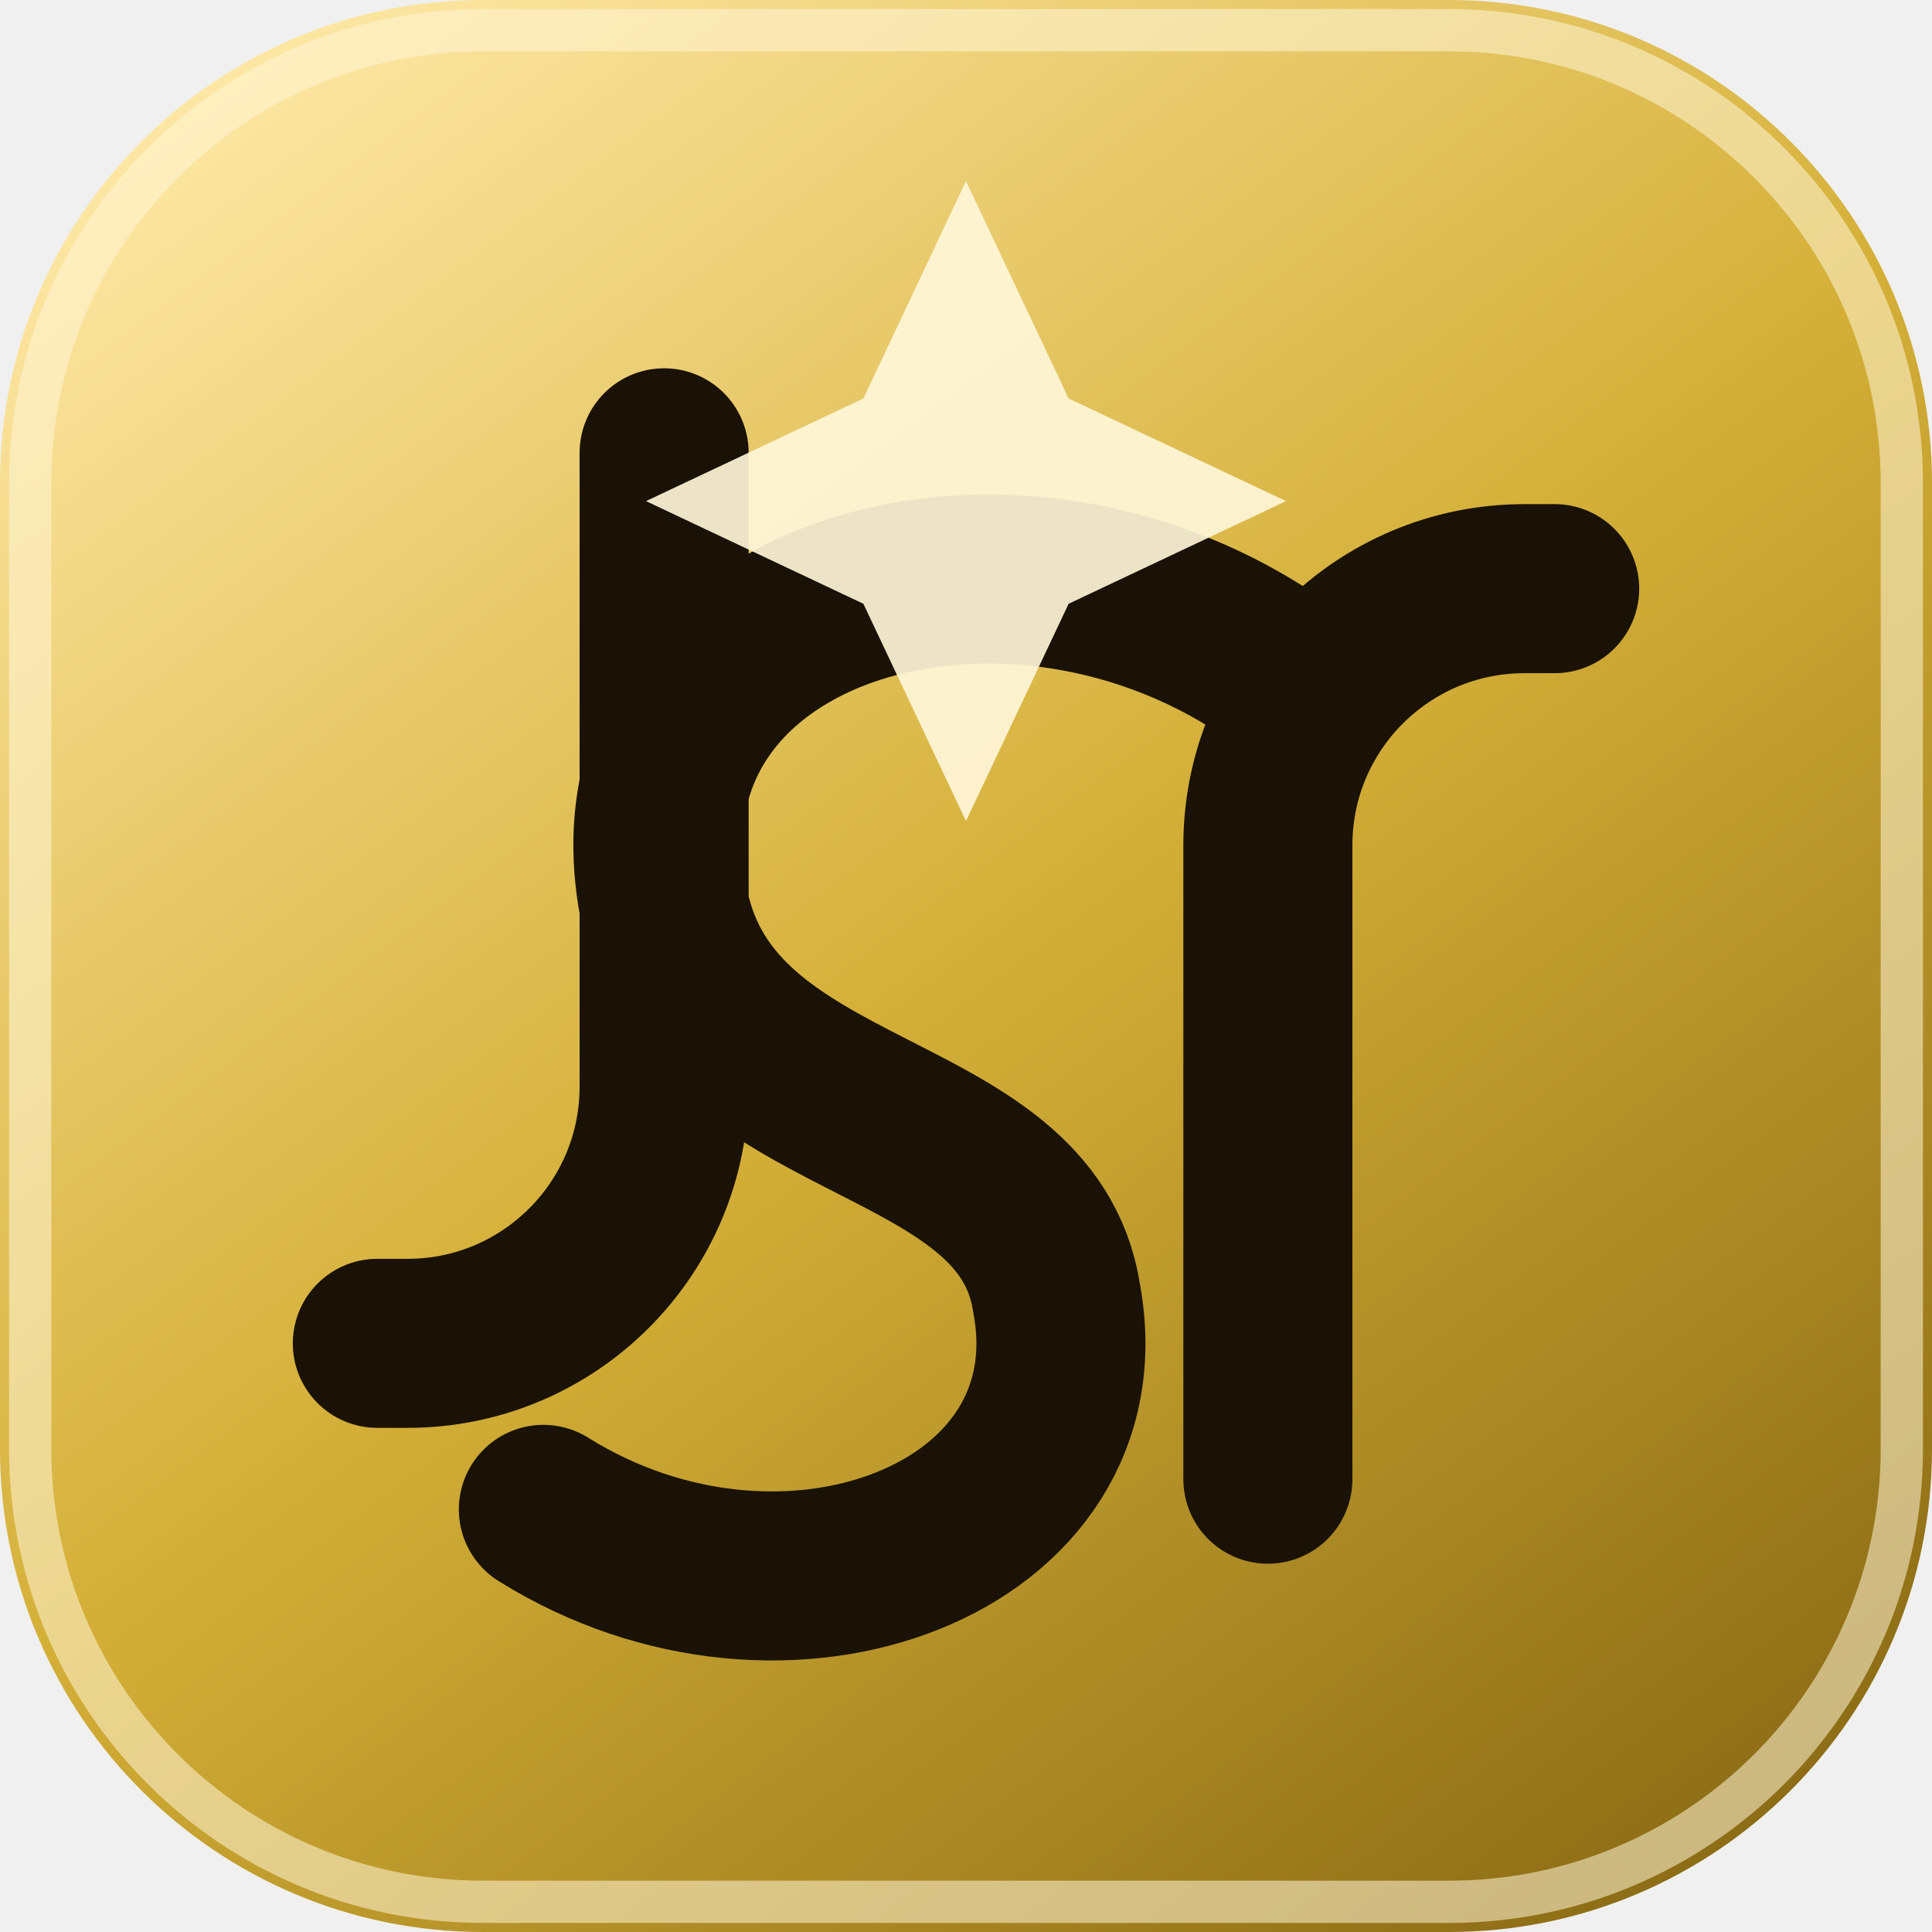
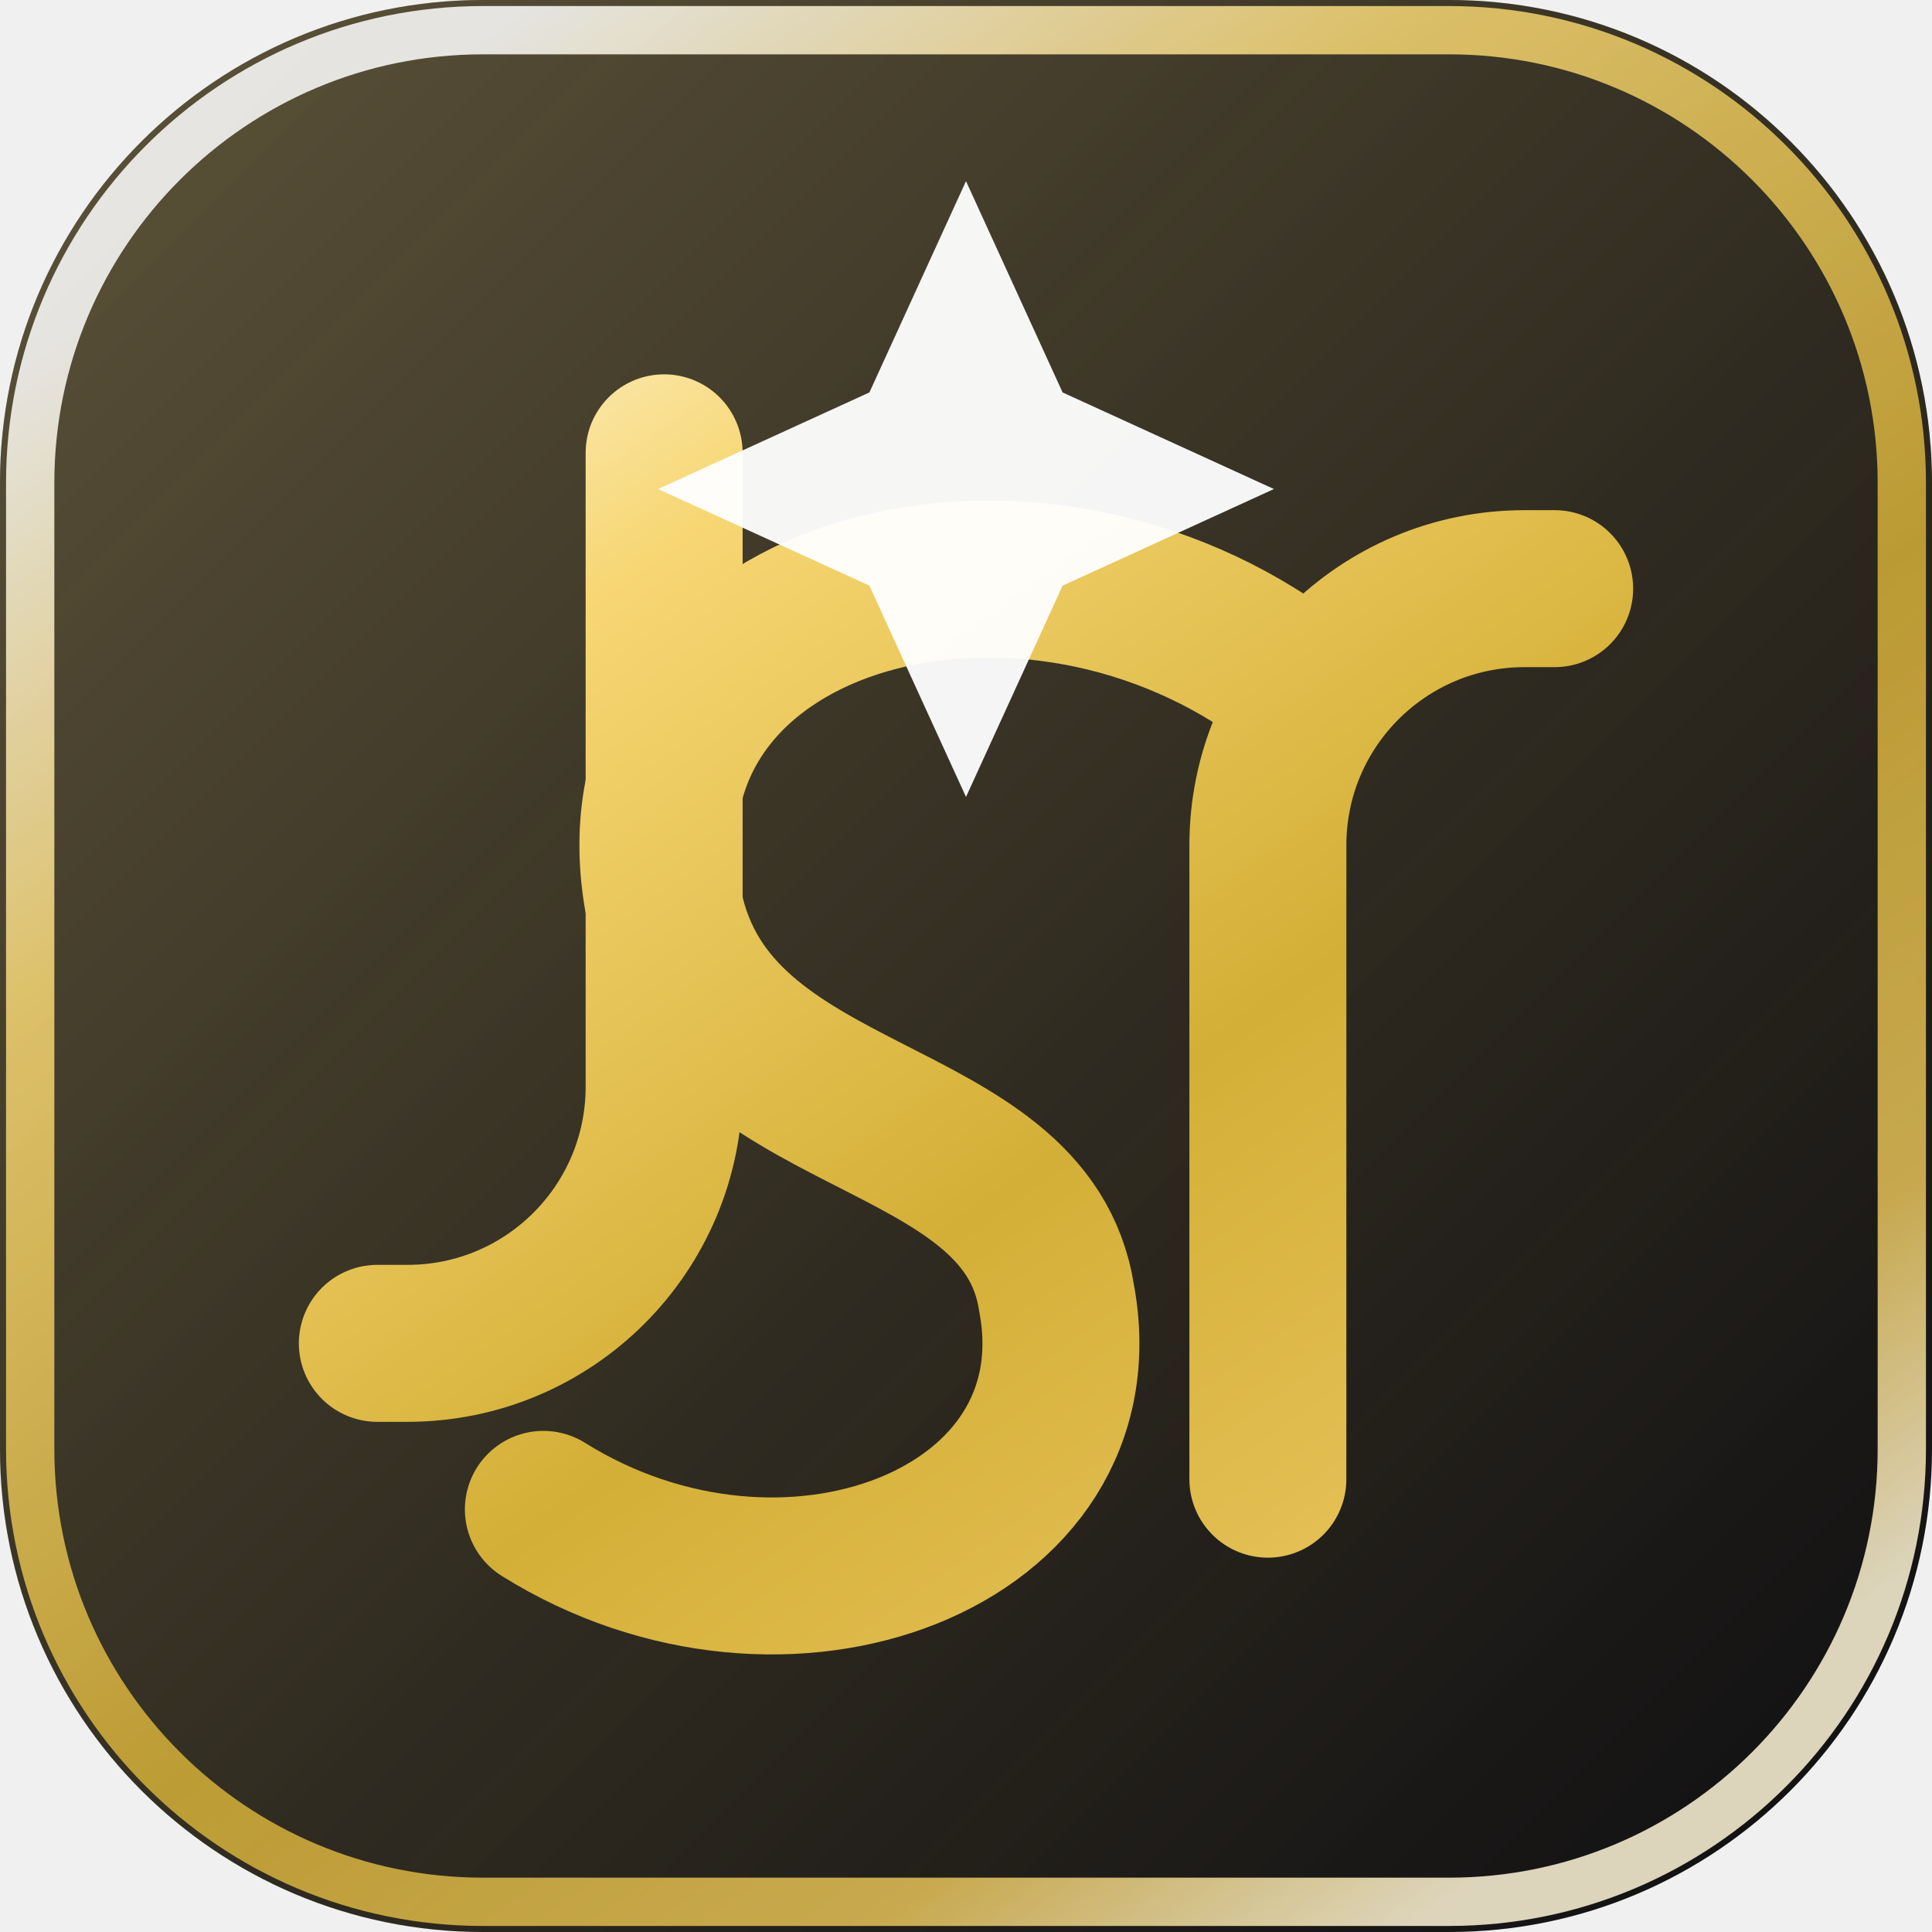
<svg xmlns="http://www.w3.org/2000/svg" viewBox="0 0 64 64" role="img" aria-label="JSVita logo">
  <defs>
-     <linearGradient id="jvGold" x1="12" y1="4" x2="52" y2="60" gradientUnits="userSpaceOnUse">
-       <stop offset="0" stop-color="#F7D774" />
-       <stop offset=".45" stop-color="#D4AF37" />
-       <stop offset=".78" stop-color="#B8860B" />
-       <stop offset="1" stop-color="#F0D57C" />
+     <linearGradient id="bgGrad" x1="0" y1="0" x2="64" y2="64" gradientUnits="userSpaceOnUse">
+       <stop offset="0" stop-color="#1c1c22" />
+       <stop offset="1" stop-color="#0e0e12" />
    </linearGradient>
-     <linearGradient id="jvGoldDeep" x1="8" y1="0" x2="56" y2="64" gradientUnits="userSpaceOnUse">
-       <stop offset="0" stop-color="#FFE9A8" />
-       <stop offset=".5" stop-color="#D4AF37" />
-       <stop offset="1" stop-color="#8a6a14" />
+     <linearGradient id="platinumGold" x1="12" y1="4" x2="52" y2="60" gradientUnits="userSpaceOnUse">
+       <stop offset="0" stop-color="#FFFFFF" />
+       <stop offset=".25" stop-color="#F7D774" />
+       <stop offset=".6" stop-color="#D4AF37" />
+       <stop offset=".85" stop-color="#E5C158" />
+       <stop offset="1" stop-color="#FFF6D8" />
+     </linearGradient>
+     <linearGradient id="goldGlow" x1="0" y1="0" x2="64" y2="64" gradientUnits="userSpaceOnUse">
+       <stop offset="0" stop-color="#F7D774" stop-opacity=".3" />
+       <stop offset="1" stop-color="#D4AF37" stop-opacity="0" />
    </linearGradient>
  </defs>
-   <rect width="64" height="64" rx="16" fill="url(#jvGoldDeep)" />
-   <rect x="1" y="1" width="62" height="62" rx="15" fill="none" stroke="rgba(255,246,214,.55)" stroke-width="1.4" />
-   <g fill="none" stroke="#1A1206" stroke-width="5.6" stroke-linecap="round" stroke-linejoin="round">
+   <rect width="64" height="64" rx="16" fill="url(#bgGrad)" />
+   <rect width="64" height="64" rx="16" fill="url(#goldGlow)" />
+   <rect x="1" y="1" width="62" height="62" rx="15" fill="none" stroke="url(#platinumGold)" stroke-width="1.6" opacity="0.85" />
+   <g fill="none" stroke="url(#platinumGold)" stroke-width="5.2" stroke-linecap="round" stroke-linejoin="round">
    <path d="M22 15 v21 a8.5 8.5 0 0 1 -8.5 8.5 h-1" />
    <path d="M42 49 V28 a8.5 8.5 0 0 1 8.5 -8.5 h1" />
    <path d="M42 22 c-9 -6 -22 -2 -20 8 c1.5 7.5 12 6.5 13 13 c1.5 8 -9 12 -17 7" />
  </g>
-   <path d="M32 6 l3.4 7.2 7.2 3.4 -7.2 3.4 -3.4 7.2 -3.4 -7.2 -7.2 -3.4 7.2 -3.4 z" fill="#FFF6D8" opacity=".92" />
+   <path d="M32 6 l3.2 7 7 3.2 -7 3.2 -3.2 7 -3.2 -7 -7 -3.2 7 -3.2 z" fill="#FFFFFF" opacity=".95" />
</svg>
